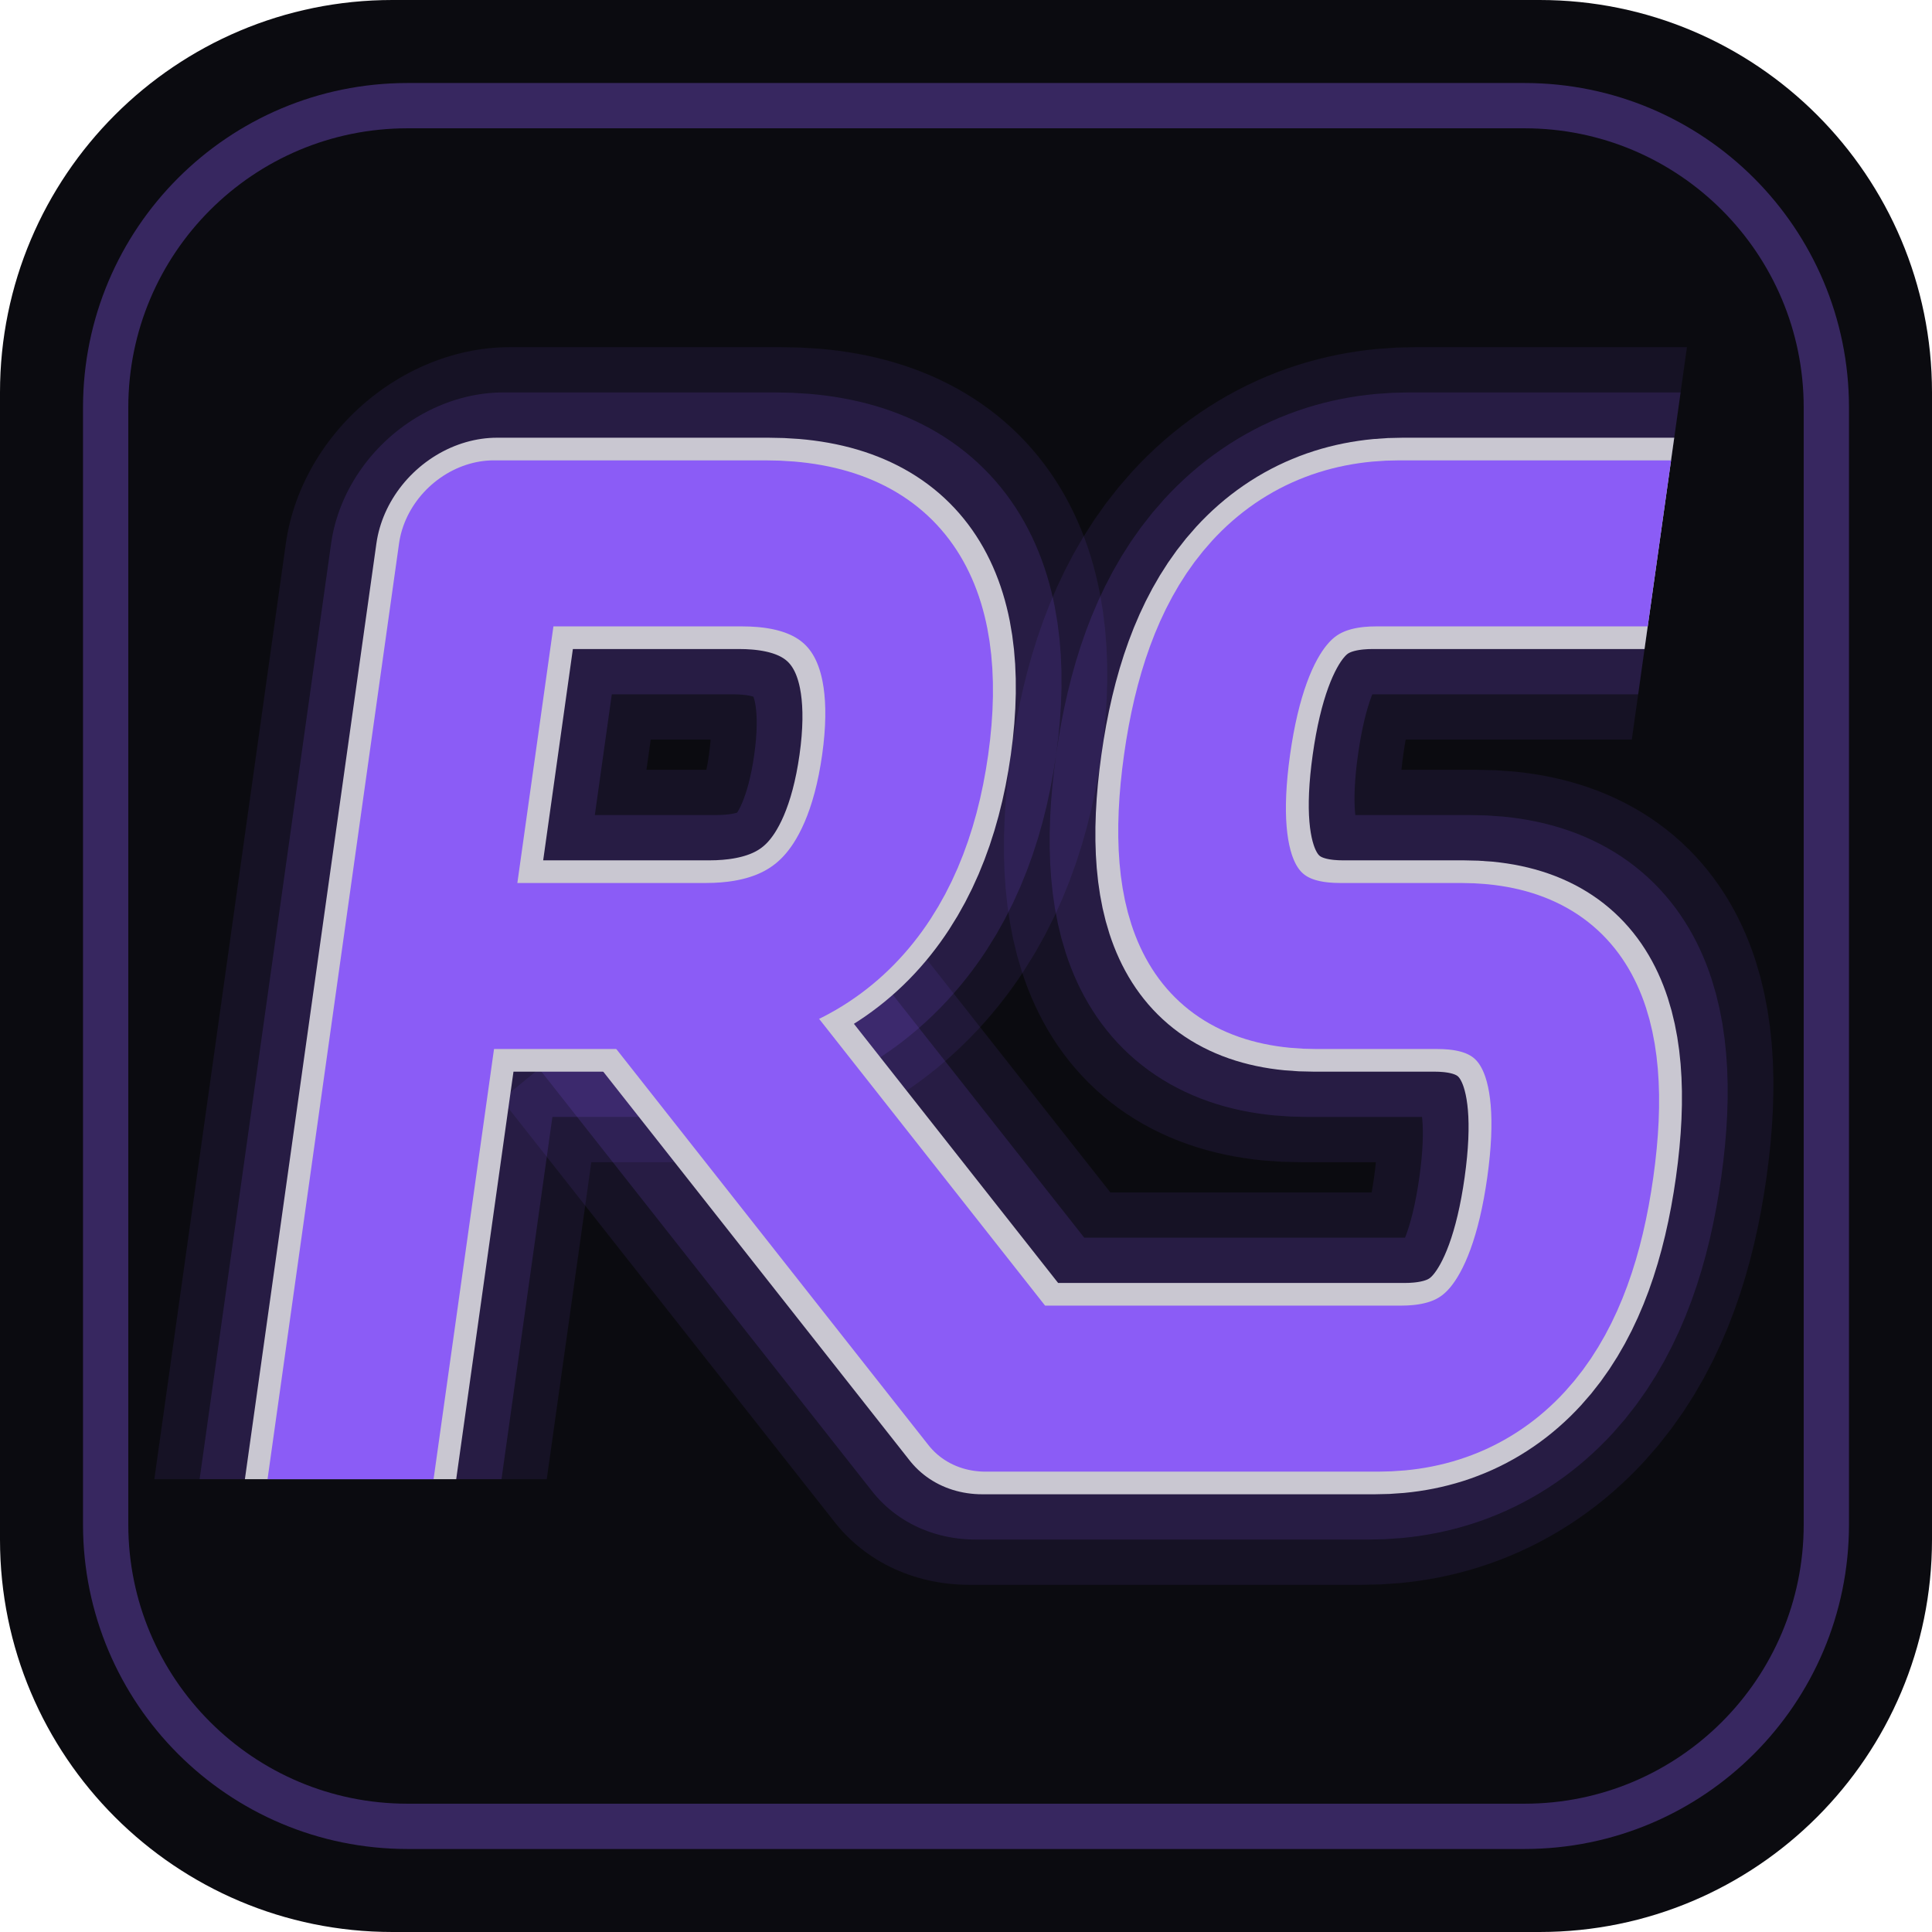
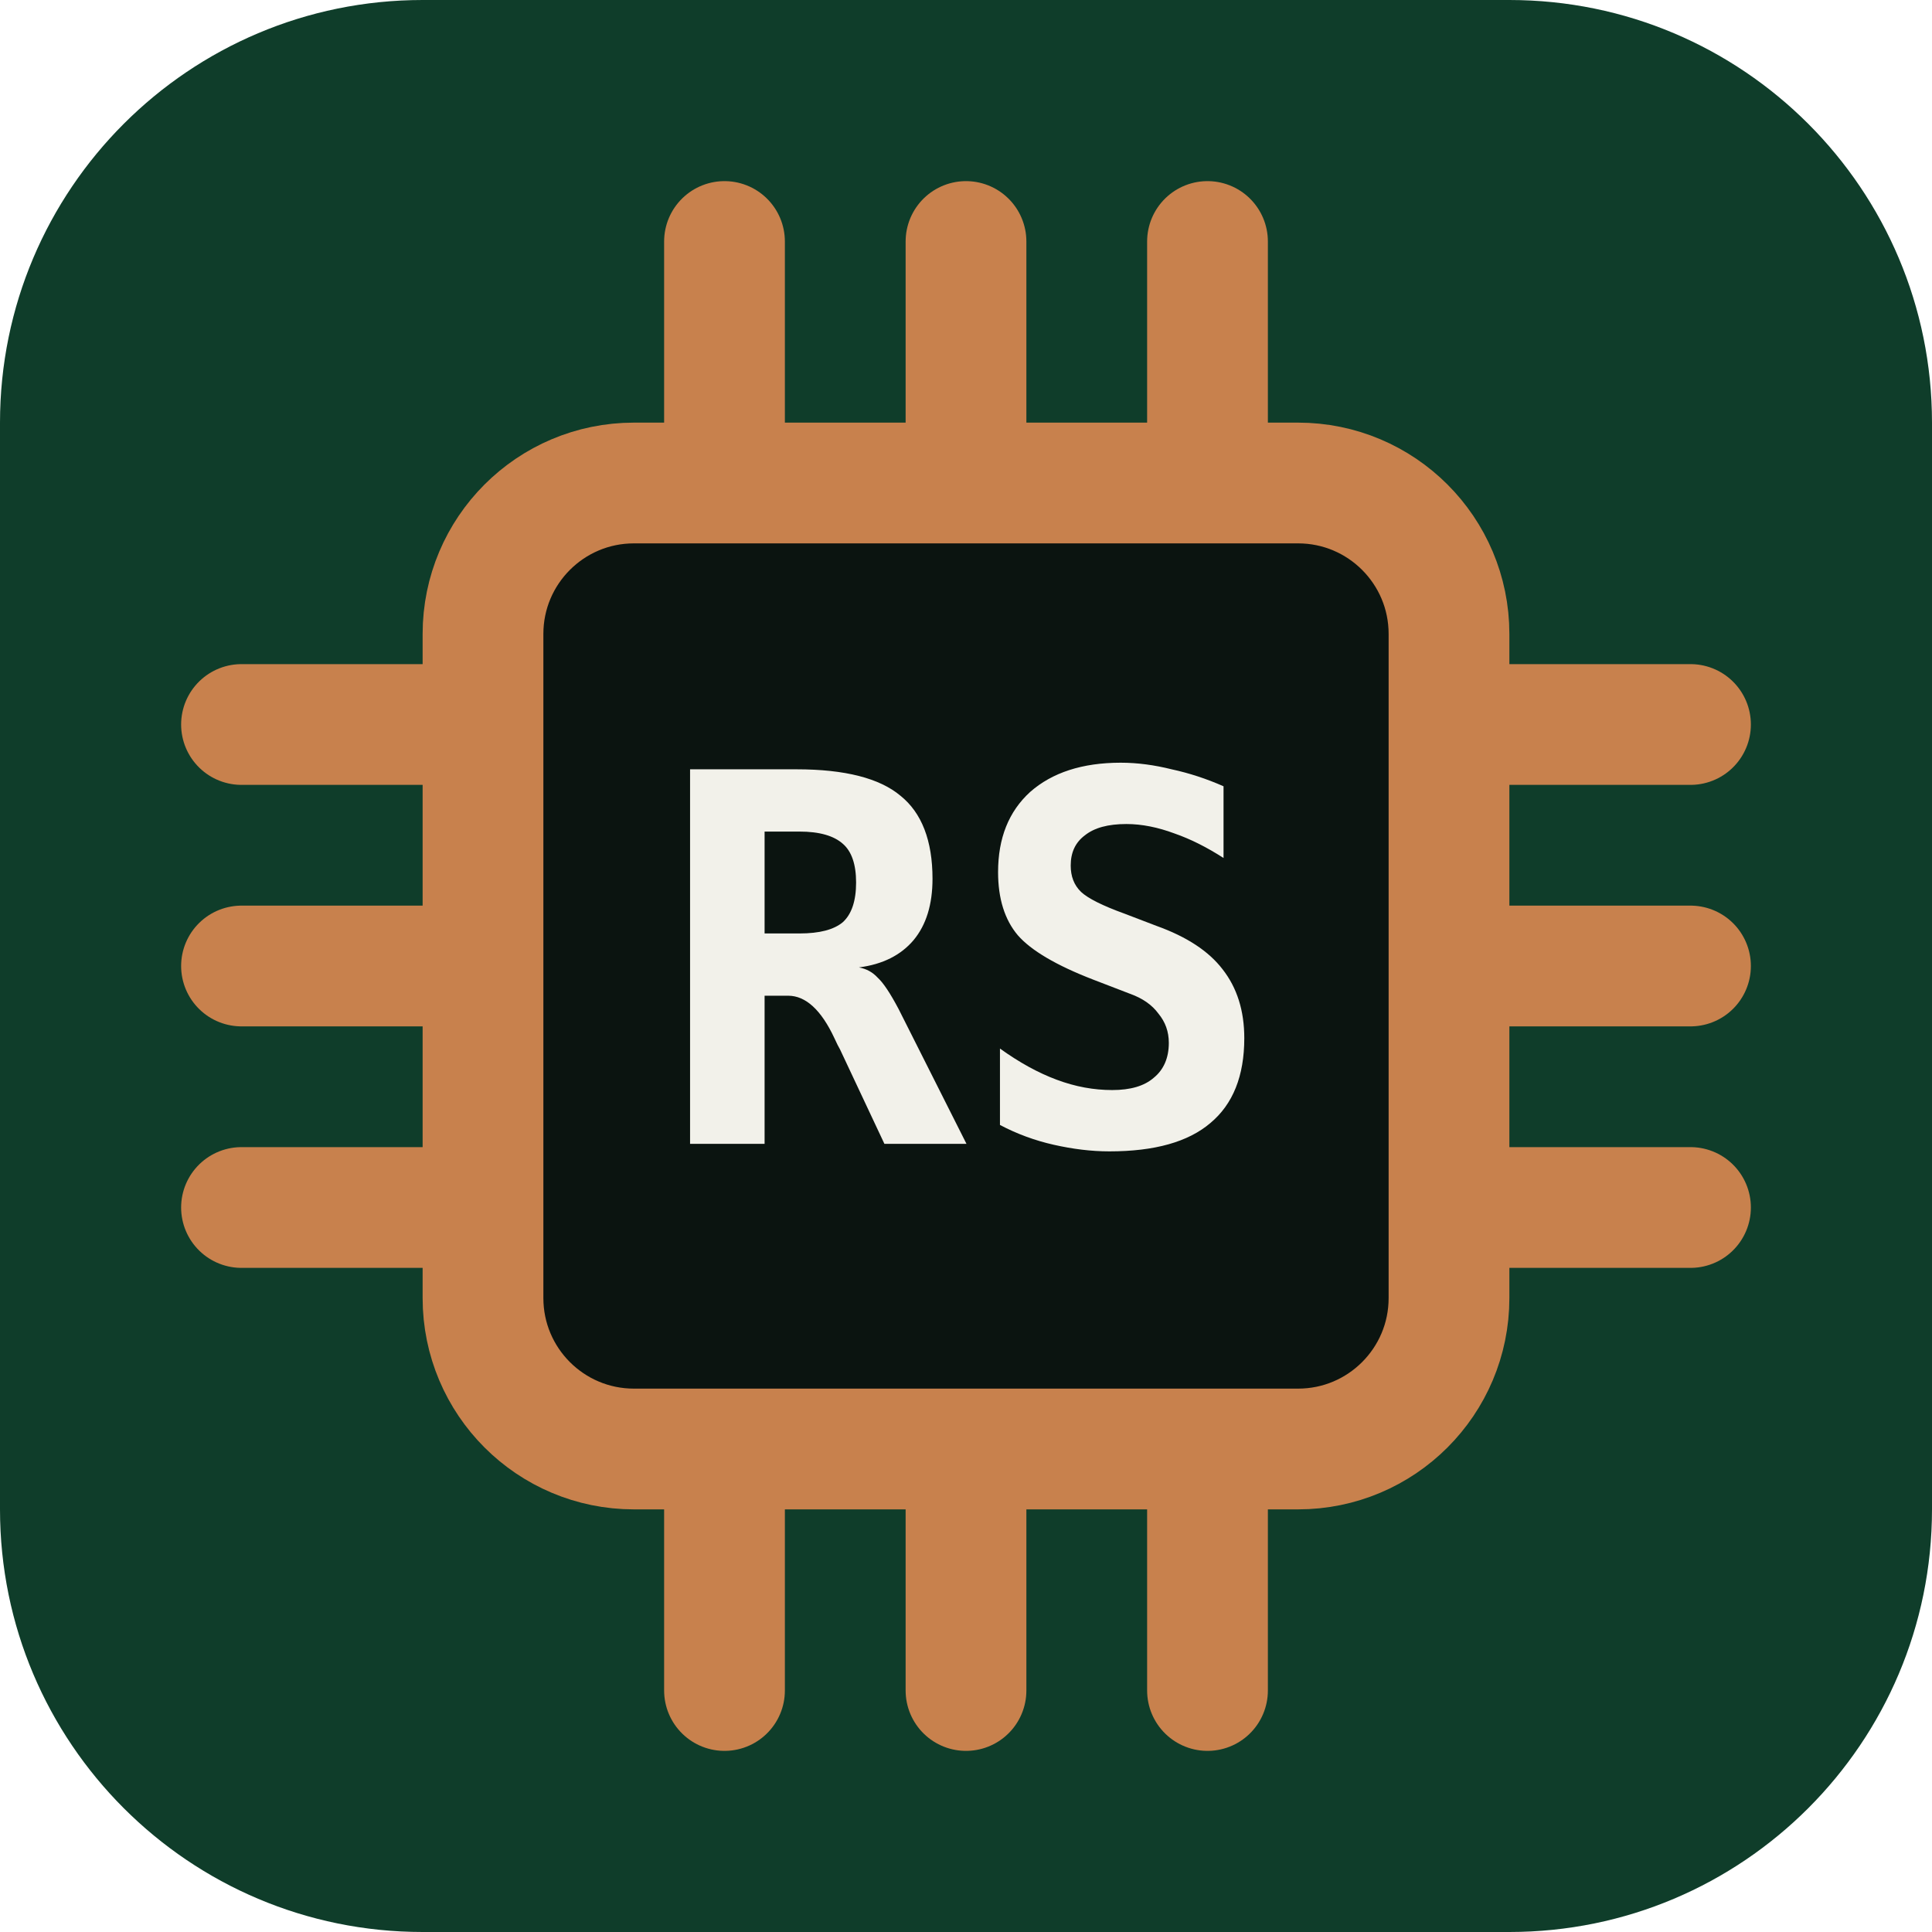
- <svg xmlns="http://www.w3.org/2000/svg" viewBox="0 0 64 64">
-   <rect width="64" height="64" rx="13" fill="#0B0B10" />
-   <rect x="3.5" y="3.5" width="57" height="57" rx="10" fill="none" stroke="#8B5CF6" stroke-opacity="0.35" stroke-width="1.5" />
-   <g transform="translate(5.78,-2) skewX(-8)" fill="none" stroke-linejoin="round">
-     <g stroke="#8B5CF6" stroke-opacity="0.09" stroke-width="13">
-       <path d="M13 51 L13 20 L22 20 C26 20 28 22.5 28 27 C28 31.5 26 34 22 34 L13 34" />
-       <path d="M52 20 L43 20 C39.5 20 38 22.5 38 27 C38 31.5 39.5 34 43 34 L47 34 C50.5 34 52 36.5 52 41 C52 45.5 50.5 48 47 48 L34 48 L21 34" />
-     </g>
-     <g stroke="#8B5CF6" stroke-opacity="0.15" stroke-width="10">
-       <path d="M13 51 L13 20 L22 20 C26 20 28 22.5 28 27 C28 31.5 26 34 22 34 L13 34" />
-       <path d="M52 20 L43 20 C39.5 20 38 22.5 38 27 C38 31.5 39.5 34 43 34 L47 34 C50.5 34 52 36.5 52 41 C52 45.5 50.5 48 47 48 L34 48 L21 34" />
-     </g>
-     <g stroke="#C9C7D1" stroke-width="7">
-       <path d="M13 51 L13 20 L22 20 C26 20 28 22.5 28 27 C28 31.5 26 34 22 34 L13 34" />
-       <path d="M52 20 L43 20 C39.5 20 38 22.5 38 27 C38 31.5 39.5 34 43 34 L47 34 C50.5 34 52 36.5 52 41 C52 45.5 50.5 48 47 48 L34 48 L21 34" />
-     </g>
-     <g stroke="#8B5CF6" stroke-width="5.5">
-       <path d="M13 51 L13 20 L22 20 C26 20 28 22.5 28 27 C28 31.5 26 34 22 34 L13 34" />
-       <path d="M52 20 L43 20 C39.5 20 38 22.5 38 27 C38 31.5 39.5 34 43 34 L47 34 C50.5 34 52 36.5 52 41 C52 45.5 50.5 48 47 48 L34 48 L21 34" />
-     </g>
-   </g>
+ <svg xmlns="http://www.w3.org/2000/svg" viewBox="0 0 32 32">
+   <rect width="32" height="32" rx="7" fill="#0f3d2a" />
+   <path d="M12 4v4M16 4v4M20 4v4M12 24v4M16 24v4M20 24v4M4 12h4M4 16h4M4 20h4M24 12h4M24 16h4M24 20h4" stroke="#c8814d" stroke-width="2" stroke-linecap="round" />
+   <rect x="8" y="8" width="16" height="16" rx="2.5" fill="#0b1410" stroke="#c8814d" stroke-width="2" />
+   <text x="16" y="16" text-anchor="middle" dominant-baseline="central" font-family="ui-monospace, Consolas, monospace" font-weight="700" font-size="8.5" fill="#f2f1ea">RS</text>
</svg>
